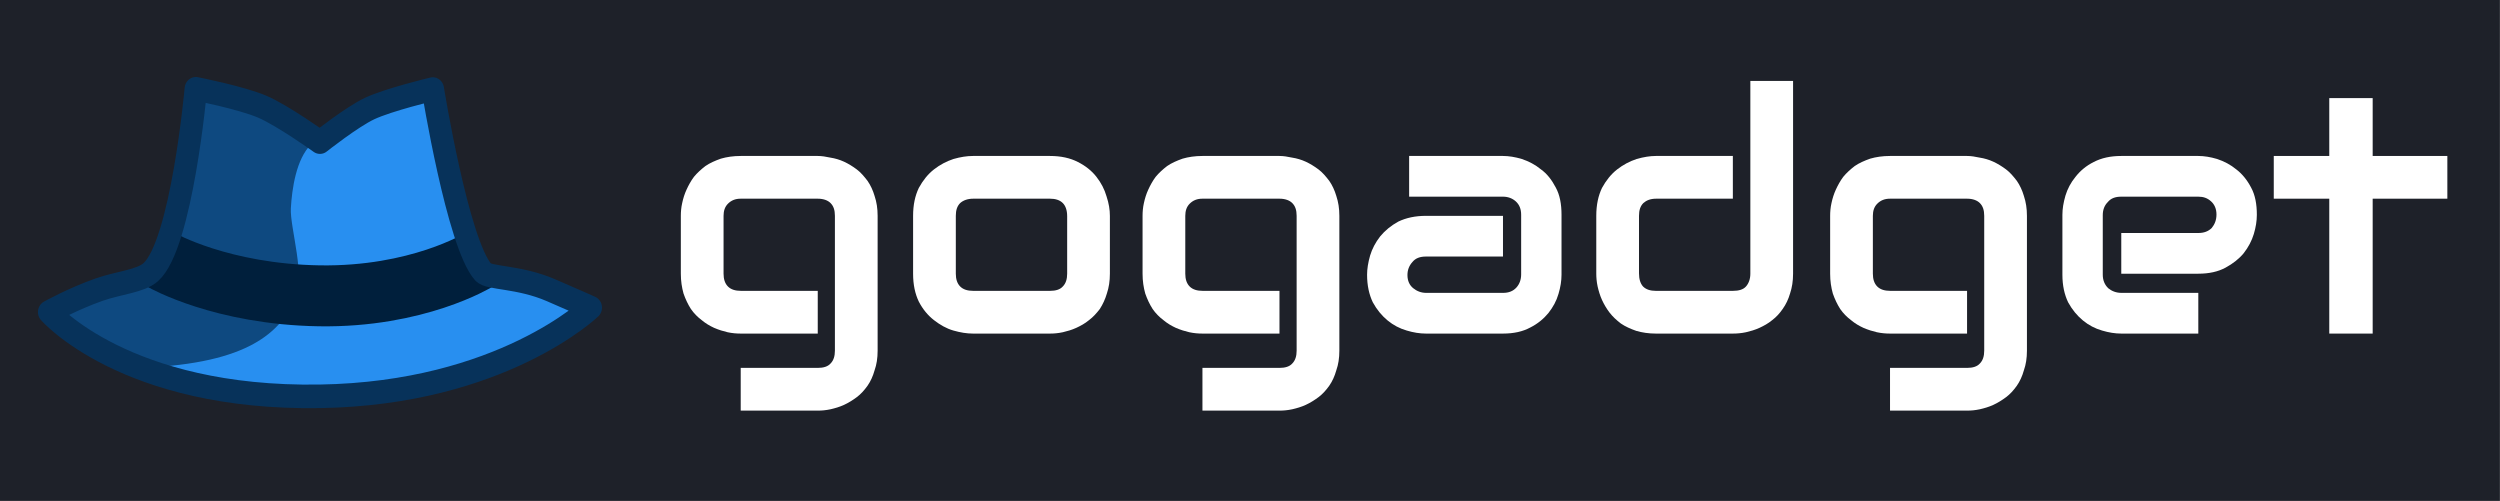
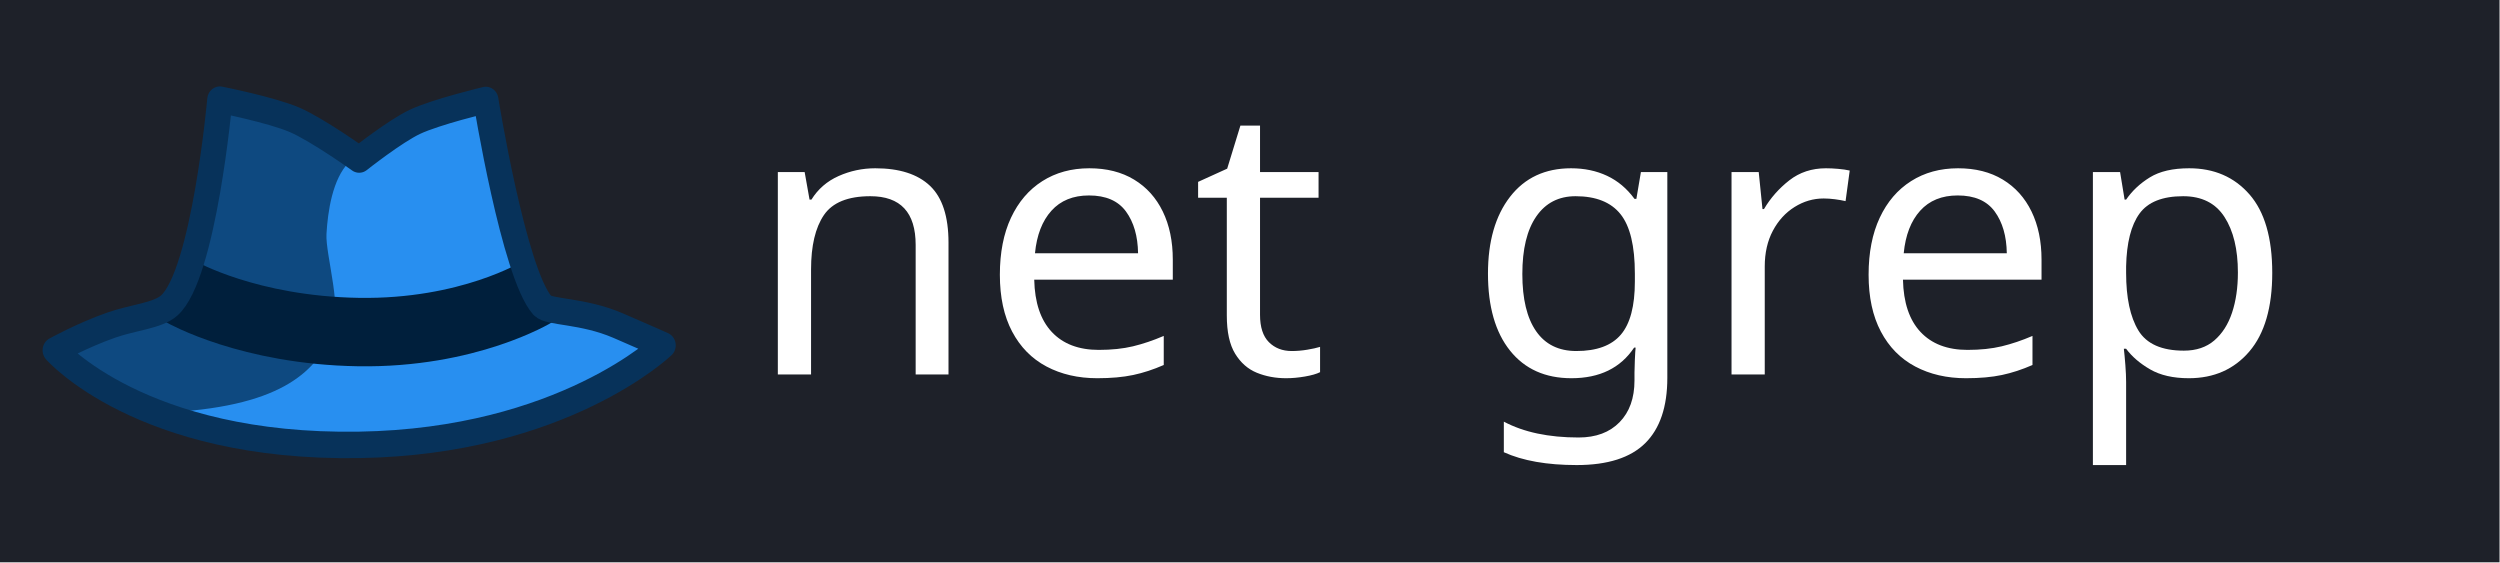
- <svg xmlns="http://www.w3.org/2000/svg" width="100%" height="100%" viewBox="0 0 3693 740" version="1.1" xml:space="preserve" style="fill-rule:evenodd;clip-rule:evenodd;stroke-linejoin:round;stroke-miterlimit:1.5;">
+ <svg xmlns="http://www.w3.org/2000/svg" width="100%" height="100%" viewBox="0 0 3290 740" version="1.1" xml:space="preserve" style="fill-rule:evenodd;clip-rule:evenodd;stroke-linejoin:round;stroke-miterlimit:1.5;">
  <g transform="matrix(1,0,0,1,-1625.34,-158.652)">
    <g transform="matrix(2.04573,0,0,1.08225,-1629.97,199.892)">
-       <g transform="matrix(0.99161,0,0,0.516929,1683.33,-11.0835)">
+       <g transform="matrix(0.883258,0,0,0.516929,1673.27,-11.0835)">
        <rect x="-92.846" y="-52.275" width="1820.44" height="1322.64" style="fill:rgb(30,33,41);" />
      </g>
    </g>
-     <g transform="matrix(2.04573,0,0,1.08225,-1629.97,199.892)">
-       <g id="Header" transform="matrix(0.488823,0,0,0.924,796.764,-184.7)">
-         <g transform="matrix(1.09677,0,0,1.09677,-310.624,260.943)">
-           <g transform="matrix(453.082,0,0,453.082,2659.95,356.024)">
-             <path d="M0.634,0.051C0.634,0.073 0.631,0.092 0.625,0.109C0.62,0.127 0.613,0.142 0.604,0.155C0.594,0.169 0.584,0.18 0.572,0.189C0.56,0.198 0.547,0.206 0.534,0.212C0.521,0.218 0.507,0.222 0.494,0.225C0.48,0.228 0.468,0.229 0.456,0.229L0.227,0.229L0.227,0.102L0.456,0.102C0.473,0.102 0.486,0.098 0.494,0.089C0.503,0.08 0.507,0.067 0.507,0.051L0.507,-0.35C0.507,-0.367 0.503,-0.379 0.494,-0.388C0.486,-0.396 0.473,-0.401 0.456,-0.401L0.227,-0.401C0.211,-0.401 0.199,-0.396 0.189,-0.386C0.18,-0.377 0.176,-0.365 0.176,-0.35L0.176,-0.178C0.176,-0.162 0.18,-0.149 0.189,-0.14C0.198,-0.131 0.211,-0.127 0.228,-0.127L0.456,-0.127L0.456,-0L0.227,-0C0.215,-0 0.202,-0.001 0.188,-0.004C0.175,-0.007 0.162,-0.011 0.148,-0.017C0.135,-0.023 0.123,-0.03 0.111,-0.04C0.099,-0.049 0.088,-0.06 0.079,-0.073C0.07,-0.087 0.063,-0.102 0.057,-0.119C0.052,-0.137 0.049,-0.156 0.049,-0.178L0.049,-0.35C0.049,-0.362 0.05,-0.375 0.053,-0.388C0.056,-0.402 0.06,-0.415 0.066,-0.428C0.072,-0.441 0.079,-0.454 0.088,-0.466C0.098,-0.478 0.109,-0.488 0.122,-0.498C0.135,-0.507 0.151,-0.514 0.168,-0.52C0.185,-0.525 0.205,-0.528 0.227,-0.528L0.456,-0.528C0.468,-0.528 0.48,-0.526 0.494,-0.523C0.507,-0.521 0.521,-0.517 0.534,-0.511C0.547,-0.505 0.56,-0.497 0.572,-0.488C0.584,-0.479 0.594,-0.467 0.604,-0.454C0.613,-0.441 0.62,-0.426 0.625,-0.409C0.631,-0.391 0.634,-0.372 0.634,-0.35L0.634,0.051Z" style="fill:white;fill-rule:nonzero;" />
-           </g>
-           <g transform="matrix(453.082,0,0,453.082,2972.77,356.024)">
-             <path d="M0.634,-0.178C0.634,-0.156 0.631,-0.137 0.625,-0.119C0.62,-0.102 0.613,-0.087 0.604,-0.073C0.594,-0.06 0.584,-0.049 0.572,-0.04C0.56,-0.03 0.547,-0.023 0.534,-0.017C0.521,-0.011 0.507,-0.007 0.494,-0.004C0.48,-0.001 0.468,-0 0.456,-0L0.227,-0C0.209,-0 0.19,-0.003 0.169,-0.009C0.148,-0.015 0.129,-0.026 0.111,-0.04C0.093,-0.054 0.078,-0.072 0.066,-0.095C0.055,-0.118 0.049,-0.145 0.049,-0.178L0.049,-0.35C0.049,-0.383 0.055,-0.41 0.066,-0.433C0.078,-0.455 0.093,-0.474 0.111,-0.488C0.129,-0.502 0.148,-0.512 0.169,-0.519C0.19,-0.525 0.209,-0.528 0.227,-0.528L0.456,-0.528C0.488,-0.528 0.516,-0.522 0.539,-0.51C0.561,-0.499 0.58,-0.484 0.594,-0.466C0.608,-0.448 0.618,-0.429 0.624,-0.408C0.631,-0.387 0.634,-0.368 0.634,-0.35L0.634,-0.178ZM0.507,-0.349C0.507,-0.367 0.502,-0.38 0.494,-0.388C0.485,-0.397 0.472,-0.401 0.456,-0.401L0.228,-0.401C0.211,-0.401 0.198,-0.396 0.189,-0.388C0.18,-0.379 0.176,-0.367 0.176,-0.35L0.176,-0.178C0.176,-0.162 0.18,-0.149 0.189,-0.14C0.198,-0.131 0.211,-0.127 0.228,-0.127L0.456,-0.127C0.473,-0.127 0.486,-0.131 0.494,-0.14C0.503,-0.149 0.507,-0.162 0.507,-0.178L0.507,-0.349Z" style="fill:white;fill-rule:nonzero;" />
-           </g>
-           <g transform="matrix(453.082,0,0,453.082,3281.83,356.024)">
-             <path d="M0.634,0.051C0.634,0.073 0.631,0.092 0.625,0.109C0.62,0.127 0.613,0.142 0.604,0.155C0.594,0.169 0.584,0.18 0.572,0.189C0.56,0.198 0.547,0.206 0.534,0.212C0.521,0.218 0.507,0.222 0.494,0.225C0.48,0.228 0.468,0.229 0.456,0.229L0.227,0.229L0.227,0.102L0.456,0.102C0.473,0.102 0.486,0.098 0.494,0.089C0.503,0.08 0.507,0.067 0.507,0.051L0.507,-0.35C0.507,-0.367 0.503,-0.379 0.494,-0.388C0.486,-0.396 0.473,-0.401 0.456,-0.401L0.227,-0.401C0.211,-0.401 0.199,-0.396 0.189,-0.386C0.18,-0.377 0.176,-0.365 0.176,-0.35L0.176,-0.178C0.176,-0.162 0.18,-0.149 0.189,-0.14C0.198,-0.131 0.211,-0.127 0.228,-0.127L0.456,-0.127L0.456,-0L0.227,-0C0.215,-0 0.202,-0.001 0.188,-0.004C0.175,-0.007 0.162,-0.011 0.148,-0.017C0.135,-0.023 0.123,-0.03 0.111,-0.04C0.099,-0.049 0.088,-0.06 0.079,-0.073C0.07,-0.087 0.063,-0.102 0.057,-0.119C0.052,-0.137 0.049,-0.156 0.049,-0.178L0.049,-0.35C0.049,-0.362 0.05,-0.375 0.053,-0.388C0.056,-0.402 0.06,-0.415 0.066,-0.428C0.072,-0.441 0.079,-0.454 0.088,-0.466C0.098,-0.478 0.109,-0.488 0.122,-0.498C0.135,-0.507 0.151,-0.514 0.168,-0.52C0.185,-0.525 0.205,-0.528 0.227,-0.528L0.456,-0.528C0.468,-0.528 0.48,-0.526 0.494,-0.523C0.507,-0.521 0.521,-0.517 0.534,-0.511C0.547,-0.505 0.56,-0.497 0.572,-0.488C0.584,-0.479 0.594,-0.467 0.604,-0.454C0.613,-0.441 0.62,-0.426 0.625,-0.409C0.631,-0.391 0.634,-0.372 0.634,-0.35L0.634,0.051Z" style="fill:white;fill-rule:nonzero;" />
-           </g>
-           <g transform="matrix(453.082,0,0,453.082,3594.65,356.024)">
-             <path d="M0.604,-0.175C0.604,-0.157 0.601,-0.138 0.595,-0.118C0.589,-0.097 0.579,-0.079 0.565,-0.061C0.551,-0.044 0.533,-0.029 0.511,-0.018C0.489,-0.006 0.462,-0 0.43,-0L0.201,-0C0.183,-0 0.164,-0.003 0.144,-0.009C0.123,-0.015 0.104,-0.025 0.087,-0.039C0.07,-0.053 0.055,-0.071 0.043,-0.093C0.032,-0.116 0.026,-0.143 0.026,-0.175C0.026,-0.192 0.029,-0.211 0.035,-0.232C0.041,-0.252 0.051,-0.271 0.065,-0.289C0.079,-0.306 0.097,-0.321 0.119,-0.333C0.142,-0.344 0.169,-0.35 0.201,-0.35L0.43,-0.35L0.43,-0.229L0.201,-0.229C0.183,-0.229 0.17,-0.224 0.161,-0.213C0.151,-0.202 0.146,-0.189 0.146,-0.174C0.146,-0.157 0.152,-0.144 0.163,-0.135C0.174,-0.126 0.187,-0.121 0.202,-0.121L0.43,-0.121C0.447,-0.121 0.46,-0.126 0.47,-0.137C0.479,-0.147 0.484,-0.16 0.484,-0.176L0.484,-0.353C0.484,-0.37 0.479,-0.383 0.468,-0.393C0.458,-0.402 0.445,-0.407 0.43,-0.407L0.151,-0.407L0.151,-0.528L0.43,-0.528C0.447,-0.528 0.466,-0.525 0.486,-0.519C0.507,-0.512 0.526,-0.502 0.543,-0.488C0.561,-0.475 0.575,-0.457 0.587,-0.434C0.599,-0.412 0.604,-0.385 0.604,-0.353L0.604,-0.175Z" style="fill:white;fill-rule:nonzero;" />
-           </g>
-           <g transform="matrix(453.082,0,0,453.082,3890.66,356.024)">
-             <path d="M0.639,-0.178C0.639,-0.156 0.636,-0.137 0.63,-0.119C0.625,-0.102 0.618,-0.087 0.608,-0.073C0.599,-0.06 0.589,-0.049 0.577,-0.04C0.565,-0.03 0.552,-0.023 0.539,-0.017C0.526,-0.011 0.512,-0.007 0.499,-0.004C0.485,-0.001 0.472,-0 0.46,-0L0.231,-0C0.21,-0 0.19,-0.003 0.173,-0.008C0.156,-0.014 0.14,-0.021 0.127,-0.03C0.114,-0.04 0.103,-0.05 0.093,-0.063C0.084,-0.075 0.077,-0.087 0.071,-0.1C0.065,-0.113 0.061,-0.127 0.058,-0.14C0.055,-0.154 0.054,-0.167 0.054,-0.178L0.054,-0.35C0.054,-0.383 0.06,-0.41 0.071,-0.433C0.083,-0.455 0.098,-0.474 0.116,-0.488C0.134,-0.502 0.153,-0.512 0.174,-0.519C0.195,-0.525 0.214,-0.528 0.231,-0.528L0.46,-0.528L0.46,-0.401L0.232,-0.401C0.215,-0.401 0.203,-0.396 0.194,-0.388C0.185,-0.379 0.181,-0.367 0.181,-0.35L0.181,-0.179C0.181,-0.162 0.185,-0.149 0.193,-0.14C0.202,-0.131 0.215,-0.127 0.231,-0.127L0.46,-0.127C0.478,-0.127 0.491,-0.131 0.499,-0.14C0.507,-0.149 0.512,-0.162 0.512,-0.178L0.512,-0.751L0.639,-0.751L0.639,-0.178Z" style="fill:white;fill-rule:nonzero;" />
-           </g>
-           <g transform="matrix(453.082,0,0,453.082,4207.91,356.024)">
-             <path d="M0.634,0.051C0.634,0.073 0.631,0.092 0.625,0.109C0.62,0.127 0.613,0.142 0.604,0.155C0.594,0.169 0.584,0.18 0.572,0.189C0.56,0.198 0.547,0.206 0.534,0.212C0.521,0.218 0.507,0.222 0.494,0.225C0.48,0.228 0.468,0.229 0.456,0.229L0.227,0.229L0.227,0.102L0.456,0.102C0.473,0.102 0.486,0.098 0.494,0.089C0.503,0.08 0.507,0.067 0.507,0.051L0.507,-0.35C0.507,-0.367 0.503,-0.379 0.494,-0.388C0.486,-0.396 0.473,-0.401 0.456,-0.401L0.227,-0.401C0.211,-0.401 0.199,-0.396 0.189,-0.386C0.18,-0.377 0.176,-0.365 0.176,-0.35L0.176,-0.178C0.176,-0.162 0.18,-0.149 0.189,-0.14C0.198,-0.131 0.211,-0.127 0.228,-0.127L0.456,-0.127L0.456,-0L0.227,-0C0.215,-0 0.202,-0.001 0.188,-0.004C0.175,-0.007 0.162,-0.011 0.148,-0.017C0.135,-0.023 0.123,-0.03 0.111,-0.04C0.099,-0.049 0.088,-0.06 0.079,-0.073C0.07,-0.087 0.063,-0.102 0.057,-0.119C0.052,-0.137 0.049,-0.156 0.049,-0.178L0.049,-0.35C0.049,-0.362 0.05,-0.375 0.053,-0.388C0.056,-0.402 0.06,-0.415 0.066,-0.428C0.072,-0.441 0.079,-0.454 0.088,-0.466C0.098,-0.478 0.109,-0.488 0.122,-0.498C0.135,-0.507 0.151,-0.514 0.168,-0.52C0.185,-0.525 0.205,-0.528 0.227,-0.528L0.456,-0.528C0.468,-0.528 0.48,-0.526 0.494,-0.523C0.507,-0.521 0.521,-0.517 0.534,-0.511C0.547,-0.505 0.56,-0.497 0.572,-0.488C0.584,-0.479 0.594,-0.467 0.604,-0.454C0.613,-0.441 0.62,-0.426 0.625,-0.409C0.631,-0.391 0.634,-0.372 0.634,-0.35L0.634,0.051Z" style="fill:white;fill-rule:nonzero;" />
-           </g>
-           <g transform="matrix(453.082,0,0,453.082,4520.73,356.024)">
-             <path d="M0.627,-0.353C0.627,-0.335 0.624,-0.316 0.618,-0.296C0.612,-0.276 0.602,-0.257 0.588,-0.239C0.574,-0.222 0.556,-0.208 0.534,-0.196C0.512,-0.184 0.485,-0.178 0.453,-0.178L0.224,-0.178L0.224,-0.299L0.453,-0.299C0.47,-0.299 0.483,-0.304 0.493,-0.314C0.502,-0.325 0.507,-0.338 0.507,-0.354C0.507,-0.371 0.501,-0.384 0.491,-0.393C0.48,-0.403 0.468,-0.407 0.453,-0.407L0.224,-0.407C0.206,-0.407 0.193,-0.402 0.184,-0.391C0.174,-0.381 0.169,-0.368 0.169,-0.352L0.169,-0.175C0.169,-0.158 0.175,-0.145 0.185,-0.135C0.196,-0.126 0.209,-0.121 0.225,-0.121L0.453,-0.121L0.453,-0L0.224,-0C0.206,-0 0.187,-0.003 0.167,-0.009C0.146,-0.015 0.127,-0.025 0.11,-0.039C0.093,-0.053 0.078,-0.071 0.066,-0.093C0.055,-0.116 0.049,-0.143 0.049,-0.175L0.049,-0.353C0.049,-0.371 0.052,-0.389 0.058,-0.41C0.064,-0.43 0.074,-0.449 0.088,-0.466C0.102,-0.484 0.12,-0.499 0.142,-0.51C0.165,-0.522 0.192,-0.528 0.224,-0.528L0.453,-0.528C0.47,-0.528 0.489,-0.525 0.509,-0.519C0.53,-0.512 0.549,-0.502 0.566,-0.488C0.583,-0.475 0.598,-0.457 0.61,-0.434C0.622,-0.412 0.627,-0.385 0.627,-0.353Z" style="fill:white;fill-rule:nonzero;" />
-           </g>
-           <g transform="matrix(453.082,0,0,453.082,4816.74,356.024)">
-             <path d="M0.54,-0.401L0.318,-0.401L0.318,-0L0.189,-0L0.189,-0.401L0.024,-0.401L0.024,-0.528L0.189,-0.528L0.189,-0.7L0.318,-0.7L0.318,-0.528L0.54,-0.528L0.54,-0.401Z" style="fill:white;fill-rule:nonzero;" />
-           </g>
-         </g>
-         <g id="Icon" transform="matrix(0.833333,0,0,0.873238,1648,193.955)">
-           <path d="M540,200C540,200 596.298,157.423 628.224,143.09C661.557,128.126 740,110.211 740,110.211C740,110.211 784.143,371.187 829.372,420C839.389,430.811 892.634,427.152 948.957,450.284C992.684,468.243 1020,480 1020,480C1020,480 861.93,625.034 540,630C194.855,635.325 60,487.466 60,487.466C60,487.466 102.292,464.969 148.665,449.466C183.539,437.808 221.833,435.414 240,420C295.08,373.265 320,109.737 320,109.737C320,109.737 401.155,125.062 437.822,140.106C474.347,155.092 540,200 540,200Z" style="fill:rgb(40,143,240);" />
-           <path d="M524.08,203.951C497.751,228.969 490.352,278.955 488.391,312.117C486.504,344.047 515.665,429.139 495.641,467.489C468.284,519.883 416.694,574.24 225.553,581.591C206.384,582.328 61.051,498.389 61.051,498.389L128.438,460.055L236.718,424.232L265.079,386.994L296.199,263.642L325.55,113.914C325.55,113.914 555.85,173.764 524.08,203.951Z" style="fill:rgb(14,73,128);" />
-           <path d="M260,400C260,400 365.465,457.397 539.054,460C712.643,462.603 820,400 820,400" style="fill:none;stroke:rgb(0,31,60);stroke-width:103.1px;" />
-           <path d="M540,200C540,200 596.298,157.423 628.224,143.09C661.557,128.126 740,110.211 740,110.211C740,110.211 784.143,371.187 829.372,420C839.389,430.811 892.634,427.152 948.957,450.284C992.684,468.243 1020,480 1020,480C1020,480 861.93,625.034 540,630C194.855,635.325 60,487.466 60,487.466C60,487.466 102.292,464.969 148.665,449.466C183.539,437.808 221.833,435.414 240,420C295.08,373.265 320,109.737 320,109.737C320,109.737 401.155,125.062 437.822,140.106C474.347,155.092 540,200 540,200Z" style="fill:none;stroke:rgb(7,50,90);stroke-width:39.84px;stroke-linecap:round;" />
-         </g>
-       </g>
+     <g transform="matrix(1.09677,0,0,1.09677,-310.624,260.943)">
+       <g transform="matrix(453.082,0,0,453.082,4693.51,356.024)">
+             </g>
+       <text x="2659.95px" y="356.024px" style="font-family:'Audiowide-Regular', 'Audiowide';font-size:453.082px;fill:white;">net<tspan x="3525.63px 3838.45px 4084.68px " y="356.024px 356.024px 356.024px ">gre</tspan>p</text>
+     </g>
+     <g transform="matrix(0.833333,0,0,0.873238,1648,193.955)">
+       <path d="M540,200C540,200 596.298,157.423 628.224,143.09C661.557,128.126 740,110.211 740,110.211C740,110.211 784.143,371.187 829.372,420C839.389,430.811 892.634,427.152 948.957,450.284C992.684,468.243 1020,480 1020,480C1020,480 861.93,625.034 540,630C194.855,635.325 60,487.466 60,487.466C60,487.466 102.292,464.969 148.665,449.466C183.539,437.808 221.833,435.414 240,420C295.08,373.265 320,109.737 320,109.737C320,109.737 401.155,125.062 437.822,140.106C474.347,155.092 540,200 540,200Z" style="fill:rgb(40,143,240);" />
+     </g>
+     <g transform="matrix(0.833333,0,0,0.873238,1648,193.955)">
+       <path d="M524.08,203.951C497.751,228.969 490.352,278.955 488.391,312.117C486.504,344.047 515.665,429.139 495.641,467.489C468.284,519.883 416.694,574.24 225.553,581.591C206.384,582.328 61.051,498.389 61.051,498.389L128.438,460.055L236.718,424.232L265.079,386.994L296.199,263.642L325.55,113.914C325.55,113.914 555.85,173.764 524.08,203.951Z" style="fill:rgb(14,73,128);" />
+     </g>
+     <g transform="matrix(0.833333,0,0,0.873238,1648,193.955)">
+       <path d="M260,400C260,400 365.465,457.397 539.054,460C712.643,462.603 820,400 820,400" style="fill:none;stroke:rgb(0,31,60);stroke-width:103.1px;" />
+     </g>
+     <g transform="matrix(0.833333,0,0,0.873238,1648,193.955)">
+       <path d="M540,200C540,200 596.298,157.423 628.224,143.09C661.557,128.126 740,110.211 740,110.211C740,110.211 784.143,371.187 829.372,420C839.389,430.811 892.634,427.152 948.957,450.284C992.684,468.243 1020,480 1020,480C1020,480 861.93,625.034 540,630C194.855,635.325 60,487.466 60,487.466C60,487.466 102.292,464.969 148.665,449.466C183.539,437.808 221.833,435.414 240,420C295.08,373.265 320,109.737 320,109.737C320,109.737 401.155,125.062 437.822,140.106C474.347,155.092 540,200 540,200Z" style="fill:none;stroke:rgb(7,50,90);stroke-width:39.84px;stroke-linecap:round;" />
    </g>
  </g>
</svg>
